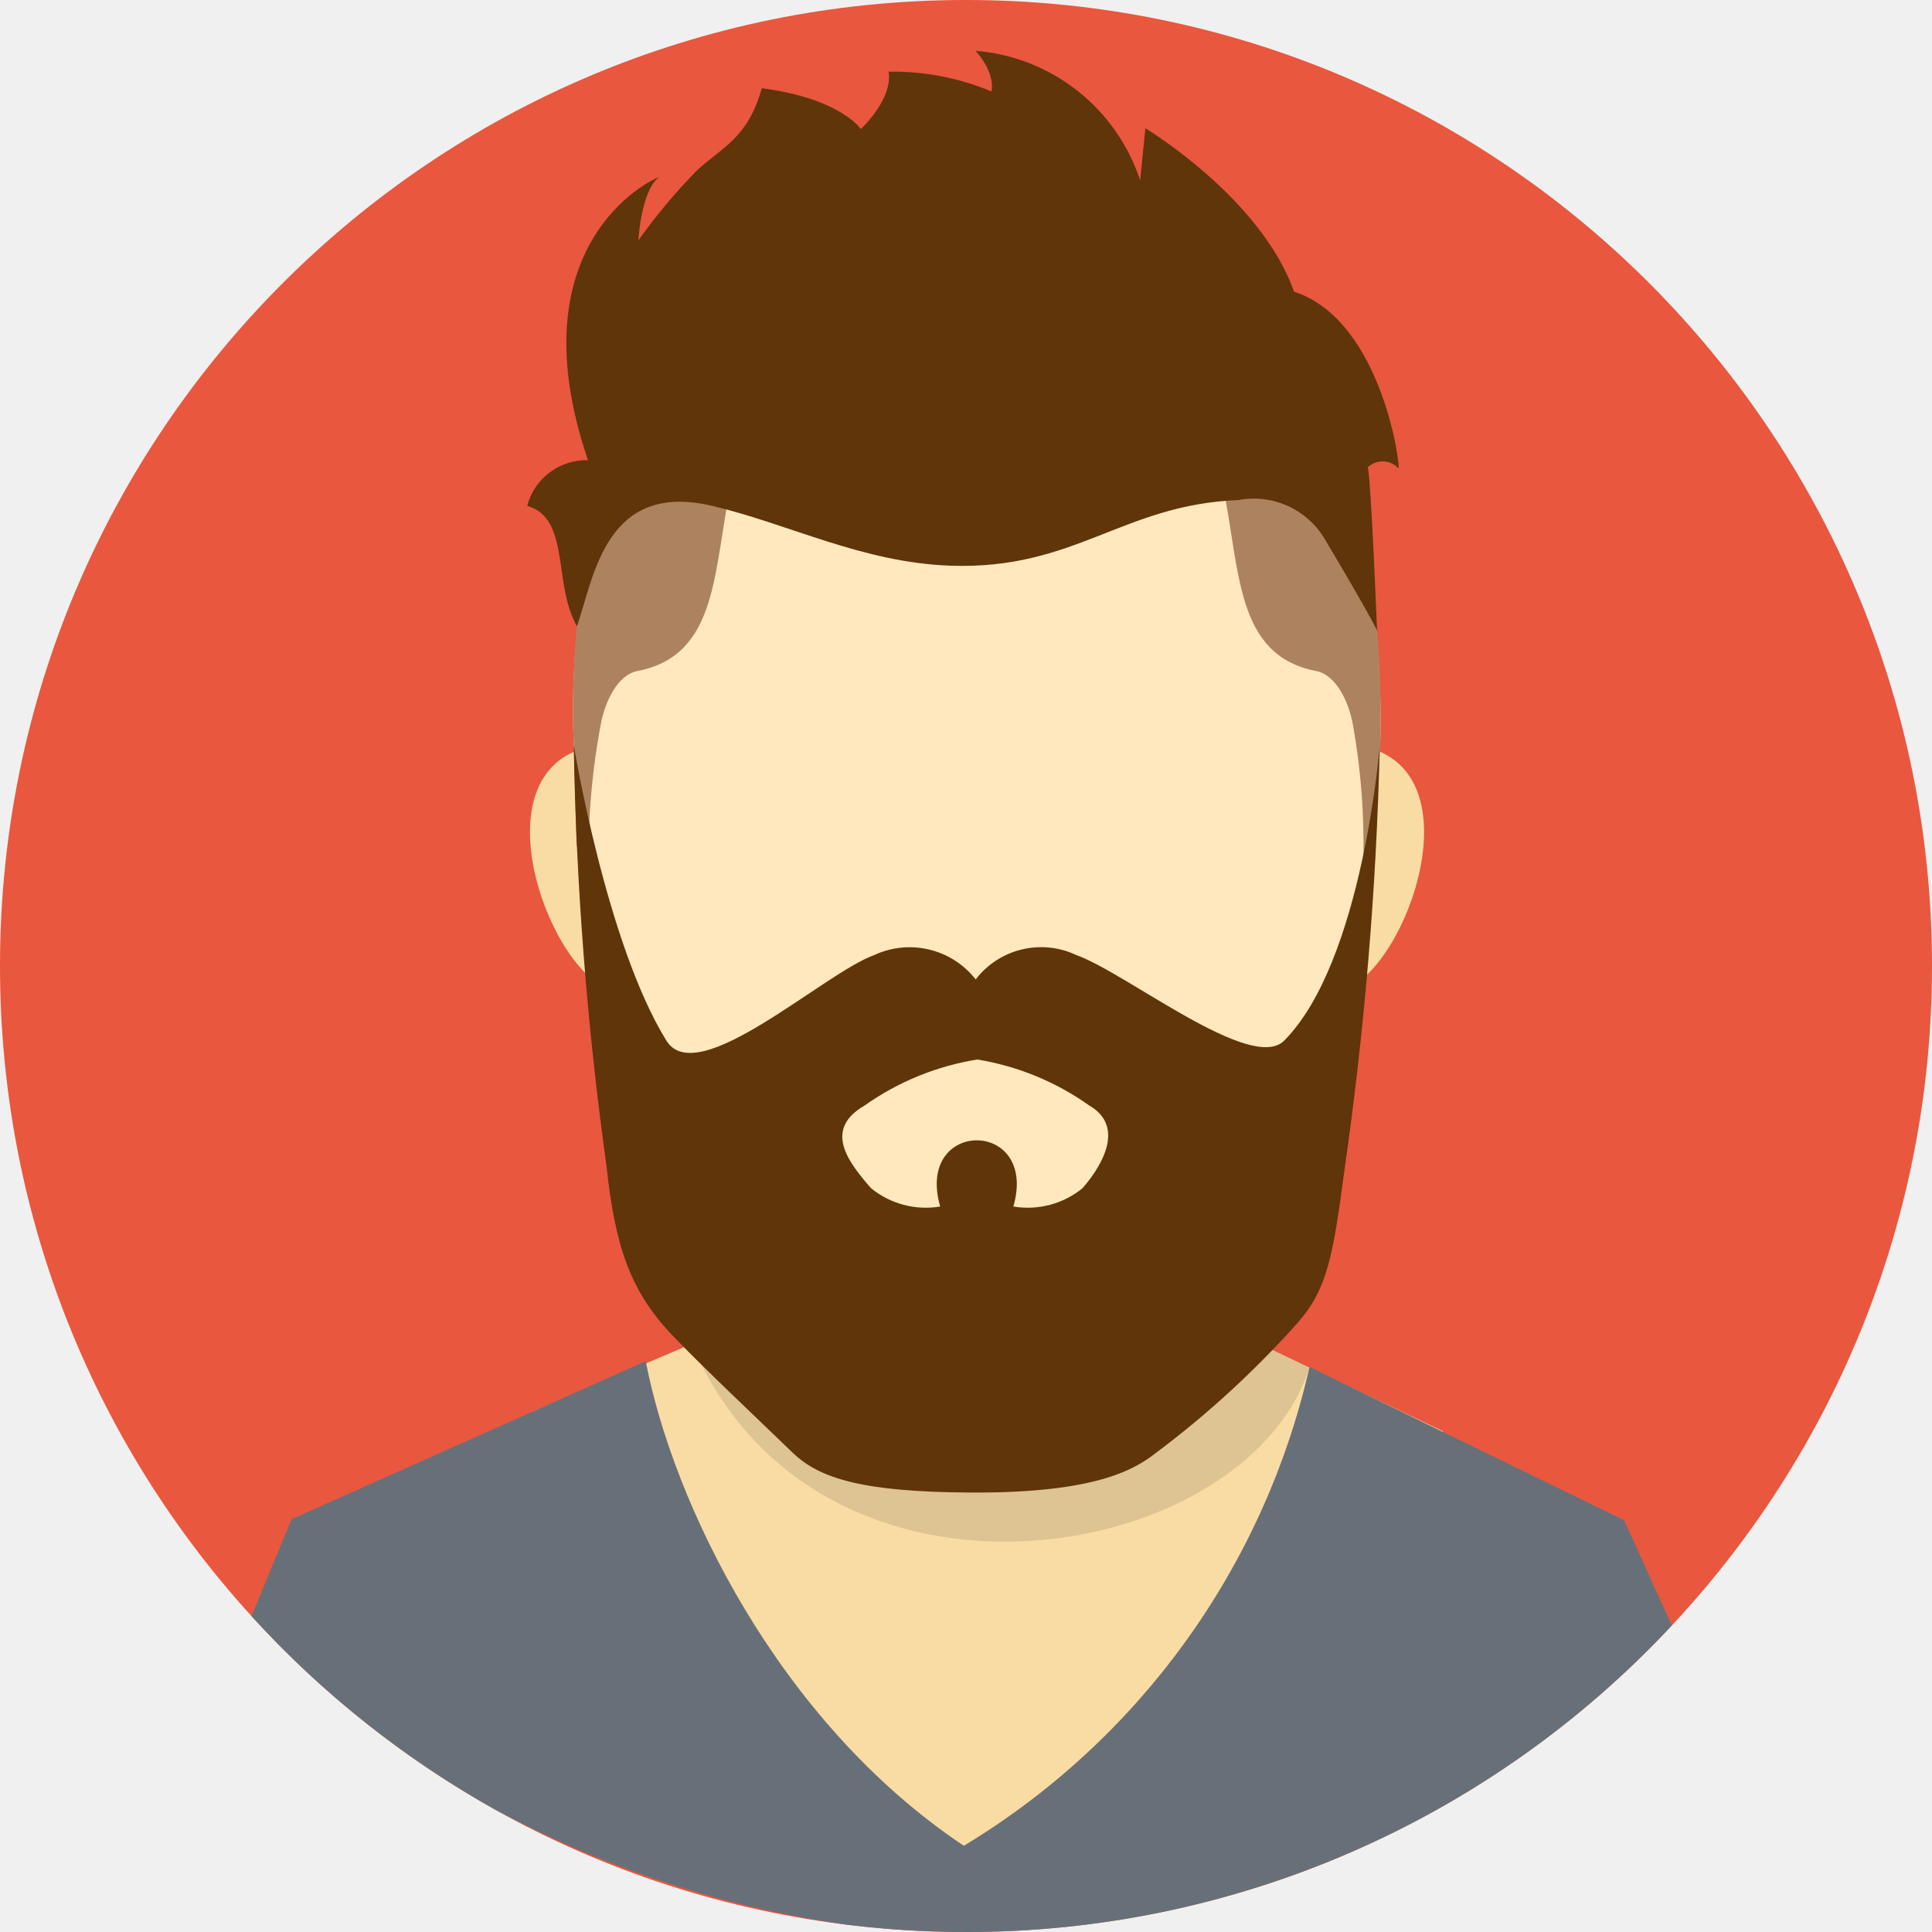
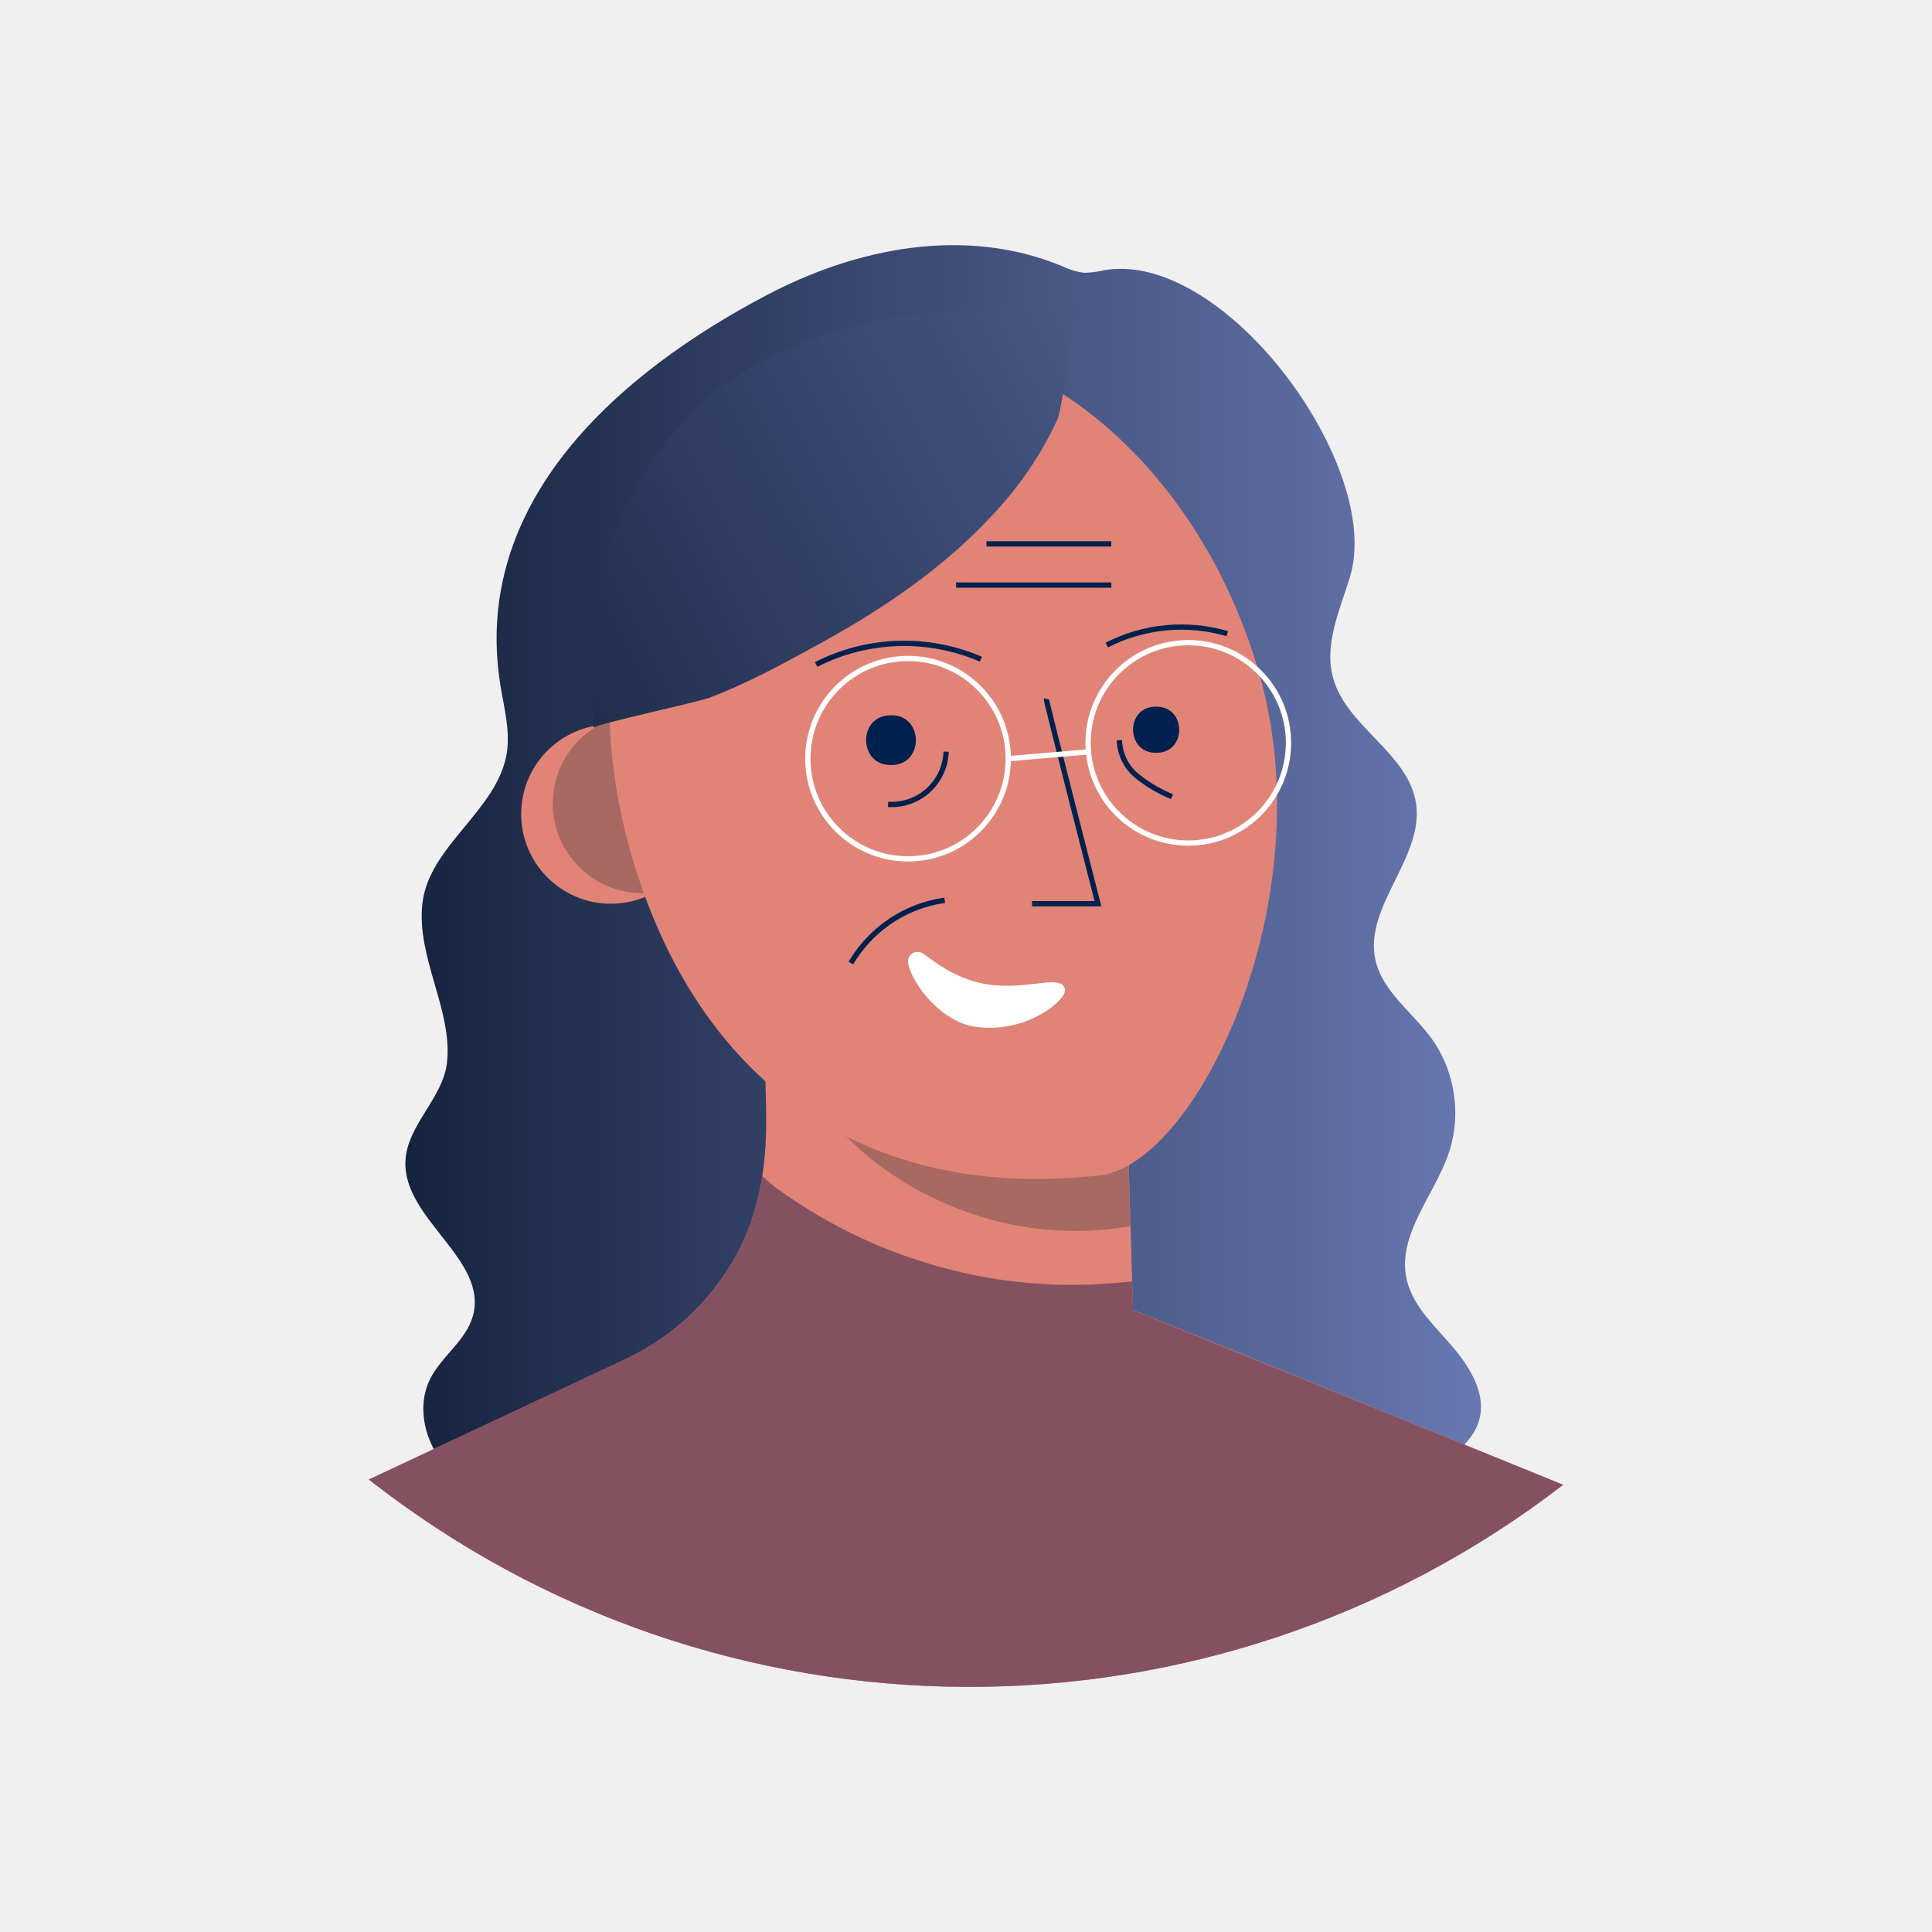
- <svg xmlns="http://www.w3.org/2000/svg" width="800px" height="800px" viewBox="0 0 61.8 61.8">
-   <g data-name="Layer 2" id="Layer_2">
-     <g data-name="—ÎÓÈ 1" id="_ÎÓÈ_1">
-       <circle cx="30.9" cy="30.9" fill="#e9573e" r="30.9" />
-       <path d="M23.255 38.68l15.907.149v3.617l7.002 3.339-15.687 14.719-13.461-15.34 6.239-2.656V38.68z" fill="#f9dca4" fill-rule="evenodd" />
-       <path d="M53.478 51.993A30.813 30.813 0 0 1 30.9 61.8a31.226 31.226 0 0 1-3.837-.237A34.071 34.071 0 0 1 15.9 57.919a31.034 31.034 0 0 1-7.856-6.225l1.283-3.1 11.328-5.054c.875 4.536 4.235 11.535 10.176 15.502a24.128 24.128 0 0 0 11.057-15.318l10.063 4.903z" fill="#677079" fill-rule="evenodd" />
-       <path d="M39.791 42.745c.728.347 1.973.928 2.094.999-2.03 6.368-15.72 8.7-19.756-.756z" fill-rule="evenodd" opacity="0.11" />
-       <path d="M31.129 8.432c21.281 0 12.987 35.266 0 35.266-12.266 0-21.281-35.266 0-35.266z" fill="#ffe8be" fill-rule="evenodd" />
-       <path d="M18.365 24.045c-3.07 1.34-.46 7.687 1.472 7.658a31.974 31.974 0 0 1-1.472-7.658z" fill="#f9dca4" fill-rule="evenodd" />
-       <path d="M44.14 24.045c3.07 1.339.46 7.687-1.471 7.658a31.993 31.993 0 0 0 1.471-7.658z" fill="#f9dca4" fill-rule="evenodd" />
-       <path d="M23.396 15.437c-.592 2.768-.384 5.52-3.008 6.028-.624.12-1.037.965-1.172 1.71a22.896 22.896 0 0 0-.38 4.931c.104.569-.396-1.092-.396-1.092l-.085-3.174s-.037-.608-.023-1.535c.03-1.88.244-4.928 1.196-5.86 1.421-1.39 3.868-1.008 3.868-1.008z" fill="#ad835f" fill-rule="evenodd" />
-       <path d="M39.095 15.437c.592 2.768.385 5.52 3.008 6.028.624.12 1.038.965 1.172 1.71a21.808 21.808 0 0 1 .312 4.947c-.105.57.395-1.092.395-1.092l.166-3.178s.025-.62.01-1.547c-.028-1.88-.242-4.928-1.195-5.86-1.421-1.39-3.868-1.008-3.868-1.008z" fill="#ad835f" fill-rule="evenodd" />
-       <path d="M25.364 46.477c-1.51-1.457-2.718-2.587-3.814-3.718-1.405-1.451-1.881-2.922-2.154-5.498a110.846 110.846 0 0 1-1.043-13.43s1.034 6.333 2.962 9.455c.99 1.603 5.04-2.165 6.655-2.738a2.683 2.683 0 0 1 3.24.782 2.636 2.636 0 0 1 3.213-.782c1.616.573 5.61 3.792 6.656 2.738 2.515-2.536 3.057-9.446 3.057-9.446a113.885 113.885 0 0 1-1.129 13.576c-.363 2.746-.547 3.81-1.486 4.884a30.775 30.775 0 0 1-4.57 4.193c-.828.656-2.267 1.272-5.933 1.25-3.406-.02-4.803-.446-5.654-1.267z" fill="#60350a" fill-rule="evenodd" />
-       <path d="M39.604 15.997a2.638 2.638 0 0 1 2.76 1.227c1.556 2.613 1.685 2.95 1.685 2.95s-.184-4.674-.295-5.23a.697.697 0 0 1 .973.028c.11.222-.444-4.7-3.335-5.644-1.057-3.002-4.754-5.226-4.754-5.226l-.167 1.668a6.056 6.056 0 0 0-5.265-4.145c.667.751.507 1.3.507 1.3a8.152 8.152 0 0 0-3.288-.632c.14.889-.889 1.835-.889 1.835s-.639-.974-3.169-1.307c-.445 1.612-1.28 1.89-2.085 2.641a18.92 18.92 0 0 0-1.861 2.224s.083-1.557.639-2.002c.209-.138-4.716 1.803-2.252 9.036a1.962 1.962 0 0 0-1.945 1.462c1.39.389.815 2.49 1.593 3.852.547-1.58.909-4.658 4.328-3.852 2.448.577 4.798 1.814 7.62 1.913 3.987.139 5.501-1.954 9.2-2.098z" fill="#60350a" fill-rule="evenodd" />
-       <path d="M32.415 38.594a2.774 2.774 0 0 0 2.214-.588c.72-.83 1.307-2.009.215-2.643a8.583 8.583 0 0 0-3.581-1.472 8.595 8.595 0 0 0-3.604 1.47c-1.34.775-.52 1.815.201 2.645a2.774 2.774 0 0 0 2.214.588c-.811-2.824 3.153-2.824 2.341 0z" fill="#ffe8be" fill-rule="evenodd" />
-     </g>
-   </g>
+ <svg xmlns="http://www.w3.org/2000/svg" xmlns:xlink="http://www.w3.org/1999/xlink" width="800px" height="800px" viewBox="0 0 366.34 366.34" id="Layer_1" data-name="Layer 1">
+   <defs>
+     <style>.cls-1{fill:url(#linear-gradient);}.cls-2{fill:#e18477;}.cls-3{fill:#a76962;}.cls-4{fill:url(#linear-gradient-2);}.cls-5,.cls-6{fill:none;stroke-miterlimit:10;}.cls-5{stroke:#ffffff;}.cls-6{stroke:#00214e;}.cls-7{fill:#845161;}.cls-8{fill:#ffffff;}.cls-9{fill:#00214e;}</style>
+     <linearGradient id="linear-gradient" x1="76.86" y1="167.92" x2="280.82" y2="167.92" gradientUnits="userSpaceOnUse">
+       <stop offset="0" stop-color="#16243f" />
+       <stop offset="1" stop-color="#6878b1" />
+     </linearGradient>
+     <linearGradient id="linear-gradient-2" x1="75.9" y1="133.57" x2="290.83" y2="22.63" xlink:href="#linear-gradient" />
+   </defs>
+   <path class="cls-1" d="M275.91,209.93a23.45,23.45,0,0,1-1.14,8.52c-2.7,8.16-9.86,15.57-8.07,24,1.21,5.72,6.25,9.66,9.84,14.28,25.32,32.54-69.41,30.57-83.7,31.49-16.54,1.07-32.59.48-49,.19-15.14-.27-28.69,3.14-43.83-1.43-5.72-1.72-11.42-4.27-15.38-8.75S78.89,267,81.5,261.6c2.15-4.42,6.92-7.4,8.19-12.15,2.86-10.68-13.4-18.34-12.81-29.38.36-6.77,7.08-11.8,7.87-18.54,1.15-9.87-5.86-20-4.65-30.28,1.29-10.95,14.24-17.57,16-28.47.66-4.25-.52-8.55-1.21-12.8-5.65-34.91,22.61-59.36,50.45-74,17.08-9,37.59-13.12,56-5.54a13.18,13.18,0,0,0,4.33,1.29,21.88,21.88,0,0,0,4.08-.56c22.89-3.37,52.56,37.46,46.24,58.17-1.92,6.28-4.94,12.78-3.24,19.12,2.5,9.33,14.29,14.29,15.75,23.85,1.57,10.32-9.95,19.54-7.69,29.73,1.34,6,7.05,9.92,10.68,14.93A24.1,24.1,0,0,1,275.91,209.93Z" />
+   <path class="cls-2" d="M296.41,281.54a184.56,184.56,0,0,1-226.48-1l48.66-22.81a47.68,47.68,0,0,0,4.35-2.34l1.12-.7c.4-.25.79-.51,1.18-.78a46.54,46.54,0,0,0,14.67-16.47c4-7.55,5.32-15.89,5.38-24.39,0-5.72-.31-11.44-.37-17.17q-.06-4.76-.1-9.51l2,1,5.2,2.69,30.29,5.15,31.12,5.3.94,32,.47,15.87L226.29,253l9,3.64Z" />
+   <path class="cls-3" d="M214.35,232.49a60.08,60.08,0,0,1-30.07-2.35c-21.58-7.25-36.11-24.74-37.48-42.76l5.2,2.69,30.29,5.15,31.12,5.3Z" />
+   <circle class="cls-2" cx="115.82" cy="154.36" r="17" />
+   <circle class="cls-3" cx="121.82" cy="152.36" r="17" />
+   <path class="cls-2" d="M238.73,127.58c12.46,43.14-11.79,93.25-30.26,95.3-44.63,5-76.34-17.79-88.79-60.93s4.1-85.81,37-95.3S226.28,84.44,238.73,127.58Z" />
+   <path class="cls-4" d="M200.61,79.27c-.12.28-.24.55-.37.83A66.83,66.83,0,0,1,188.8,97c-9.25,10.21-20.84,18.16-32.86,24.77-7,3.85-14,7.72-21.48,10.55-2.32.87-21.89,5.06-21.89,5.69-1.36-17.46-.3-31.56,9-47.12A65.39,65.39,0,0,1,131.43,78c9.18-9.12,21.62-14.39,34.3-17s25.71-2.77,38.65-2.92C204.16,58,201.32,77.61,200.61,79.27Z" />
+   <circle class="cls-5" cx="172.18" cy="143.86" r="19" />
+   <circle class="cls-5" cx="225.32" cy="140.86" r="19" />
+   <path class="cls-6" d="M198.4,132.52c-.08.34,9.79,38.84,9.79,38.84h-12.5" />
+   <path class="cls-6" d="M209.86,122.31a31.08,31.08,0,0,1,22.85-2.16" />
+   <path class="cls-6" d="M154.75,126A36.72,36.72,0,0,1,186,125" />
+   <line class="cls-5" x1="191.18" y1="143.86" x2="206.32" y2="142.57" />
+   <path class="cls-7" d="M296.41,281.54a184.56,184.56,0,0,1-226.48-1l48.66-22.81a46.83,46.83,0,0,0,6.65-3.82c.64-.44,1.28-.9,1.89-1.38a46.35,46.35,0,0,0,12.78-15.09A44.69,44.69,0,0,0,144.55,223a28.66,28.66,0,0,0,2.22,1.94,95.14,95.14,0,0,0,19.82,11.26,99,99,0,0,0,10.46,3.69,93.52,93.52,0,0,0,33,3.49c1.54-.12,3.09-.27,4.63-.38l.15,5.08v.33l12.1,4.92Z" />
+   <path class="cls-6" d="M168.4,152.53a10.36,10.36,0,0,0,11-10" />
+   <path class="cls-6" d="M212.26,140.35a9.07,9.07,0,0,0,3.3,6.77,26.87,26.87,0,0,0,6.68,3.95" />
+   <path class="cls-6" d="M161.34,182.61a25.4,25.4,0,0,1,4.57-5.65,24.62,24.62,0,0,1,13.22-6.25" />
+   <line class="cls-6" x1="187.06" y1="103.13" x2="210.73" y2="103.13" />
+   <line class="cls-6" x1="181.29" y1="110.94" x2="210.73" y2="110.94" />
+   <path class="cls-8" d="M172.41,181.37a1.85,1.85,0,0,1,2.68-.51c2.08,1.47,5.88,4.57,11.28,5.64,7.36,1.46,13.75-1.48,15.27.42.86,1.07-.19,2.37-2.2,4.05a19.74,19.74,0,0,1-14.86,3.68c-7.08-1.32-12.4-9.52-12.4-12.43A1.66,1.66,0,0,1,172.41,181.37Z" />
+   <path class="cls-9" d="M169,135.63c6.1-.07,6.28,9.26.18,9.43h-.27c-6.11.07-6.29-9.25-.19-9.42H169Z" />
+   <path class="cls-9" d="M219.26,134c5.67-.07,5.84,8.59.17,8.74h-.25c-5.66.06-5.83-8.59-.17-8.75h.25Z" />
</svg>
